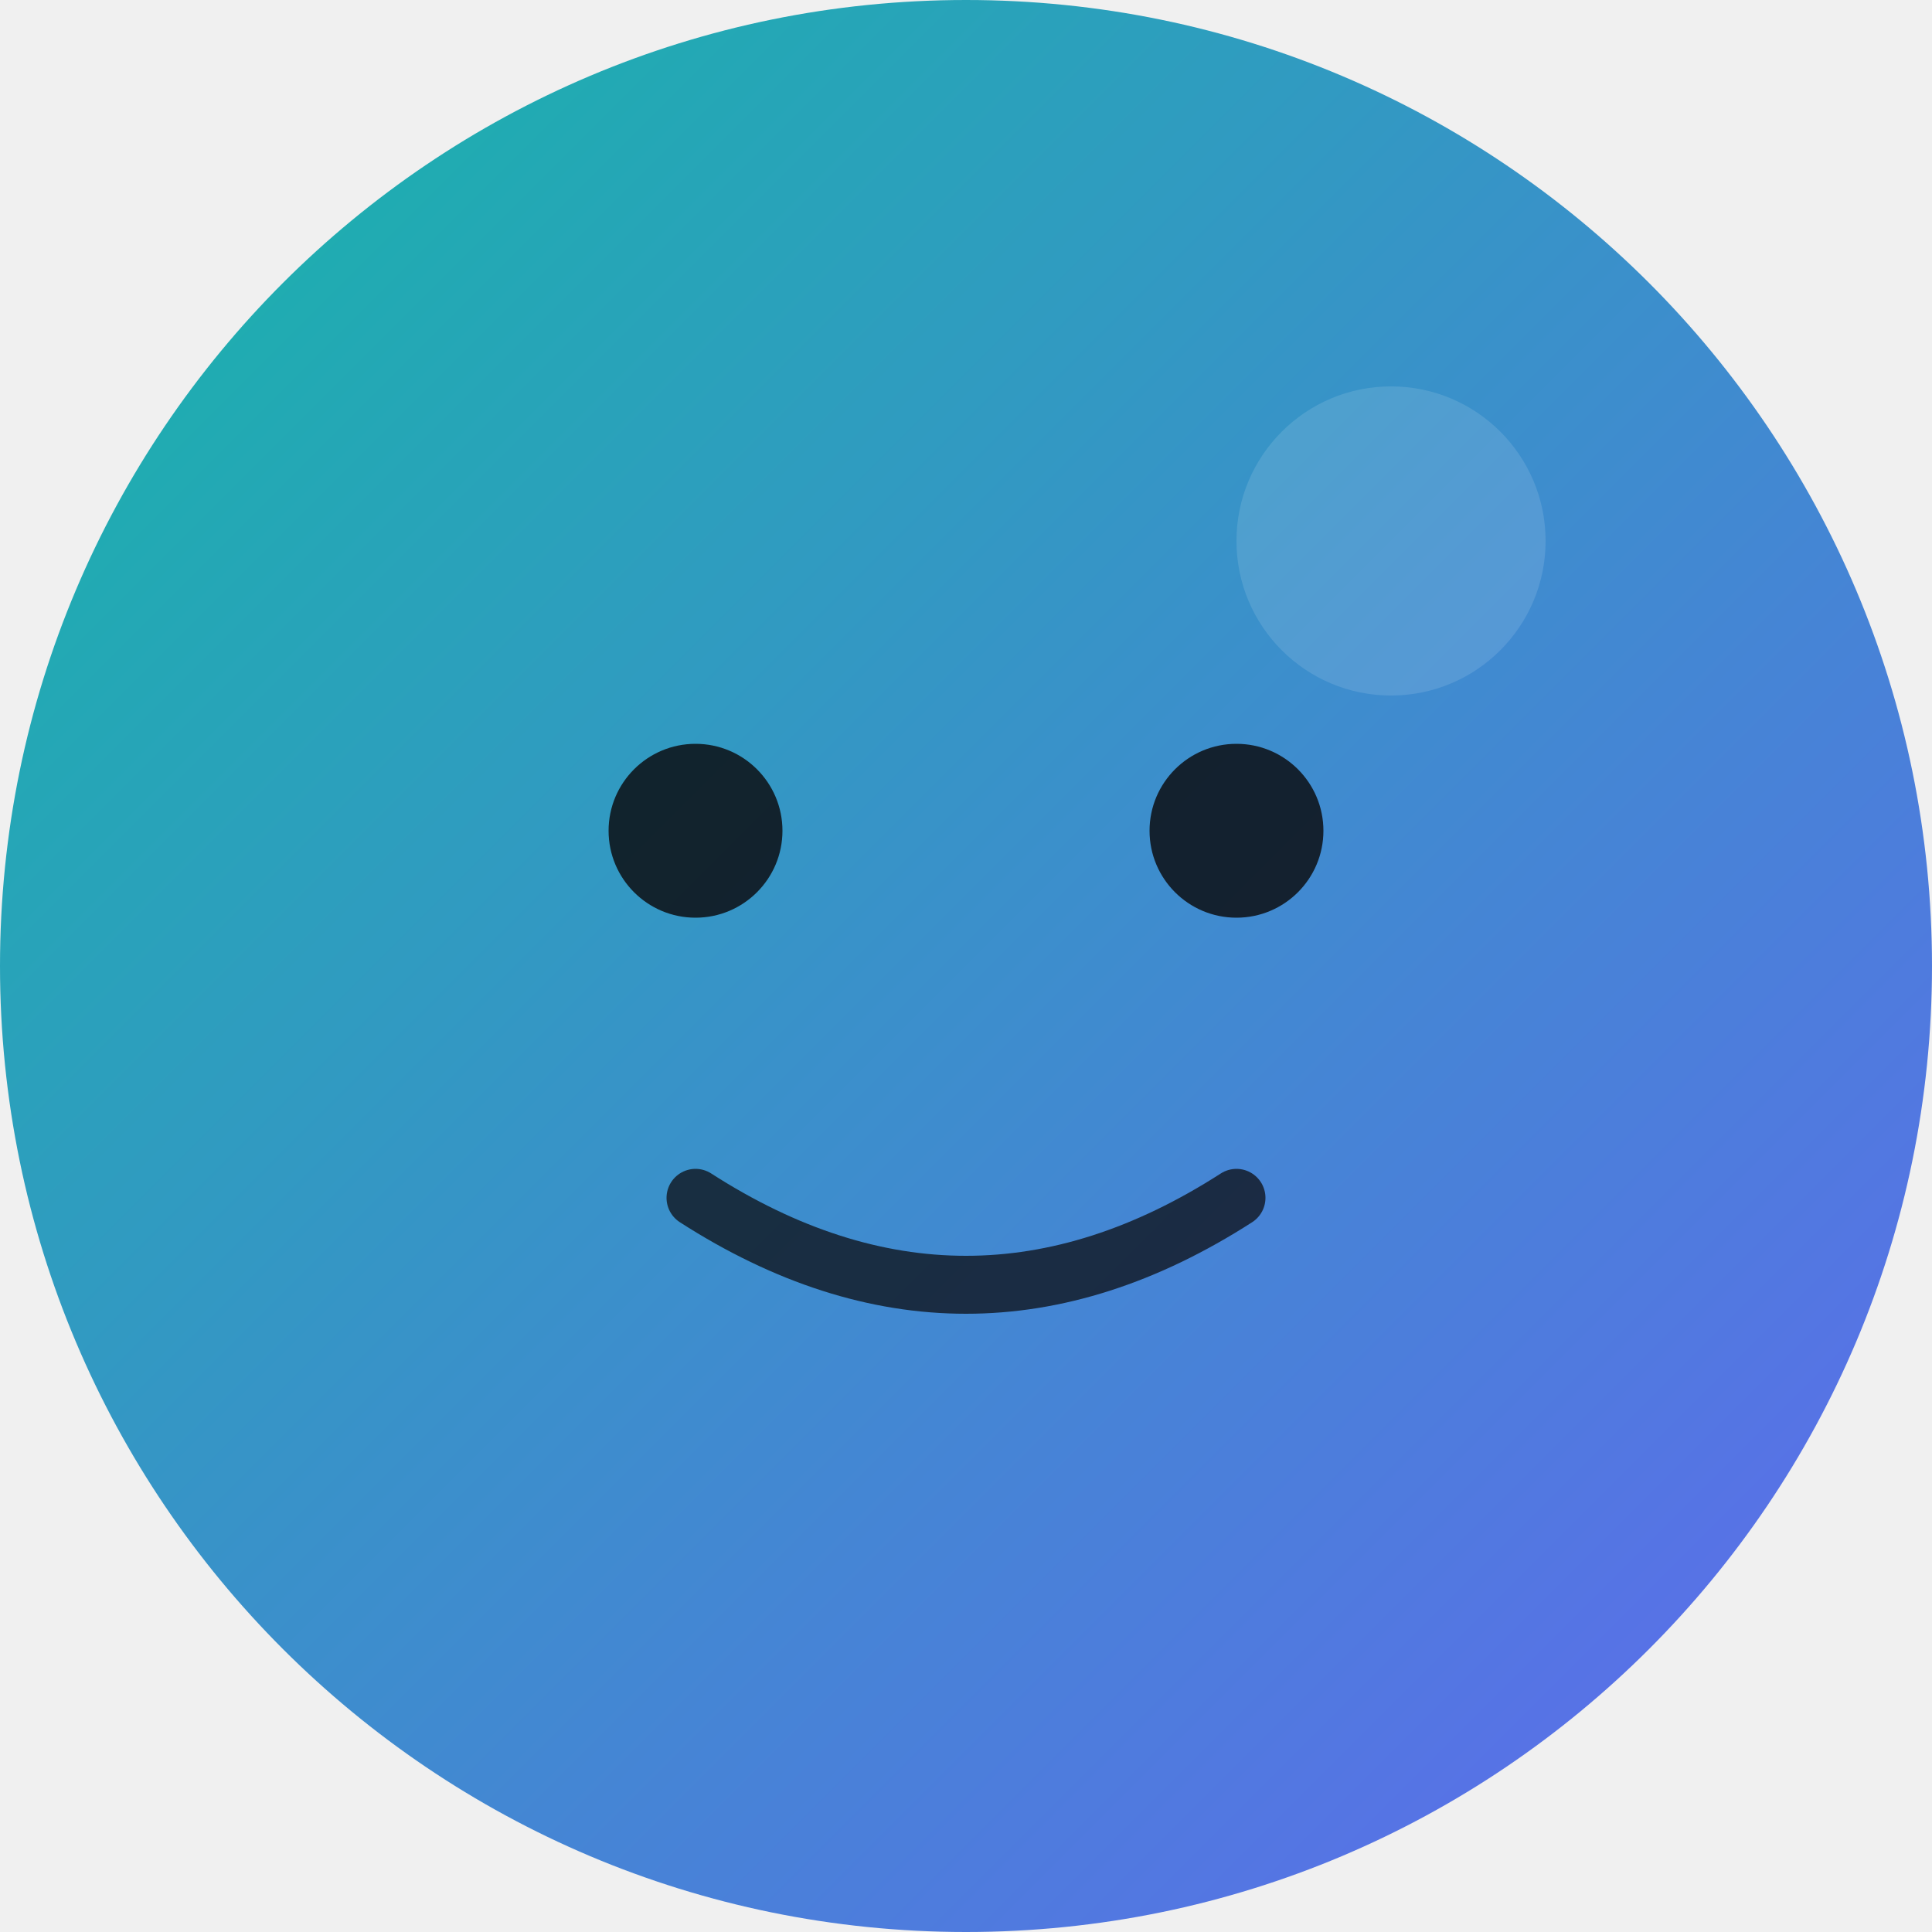
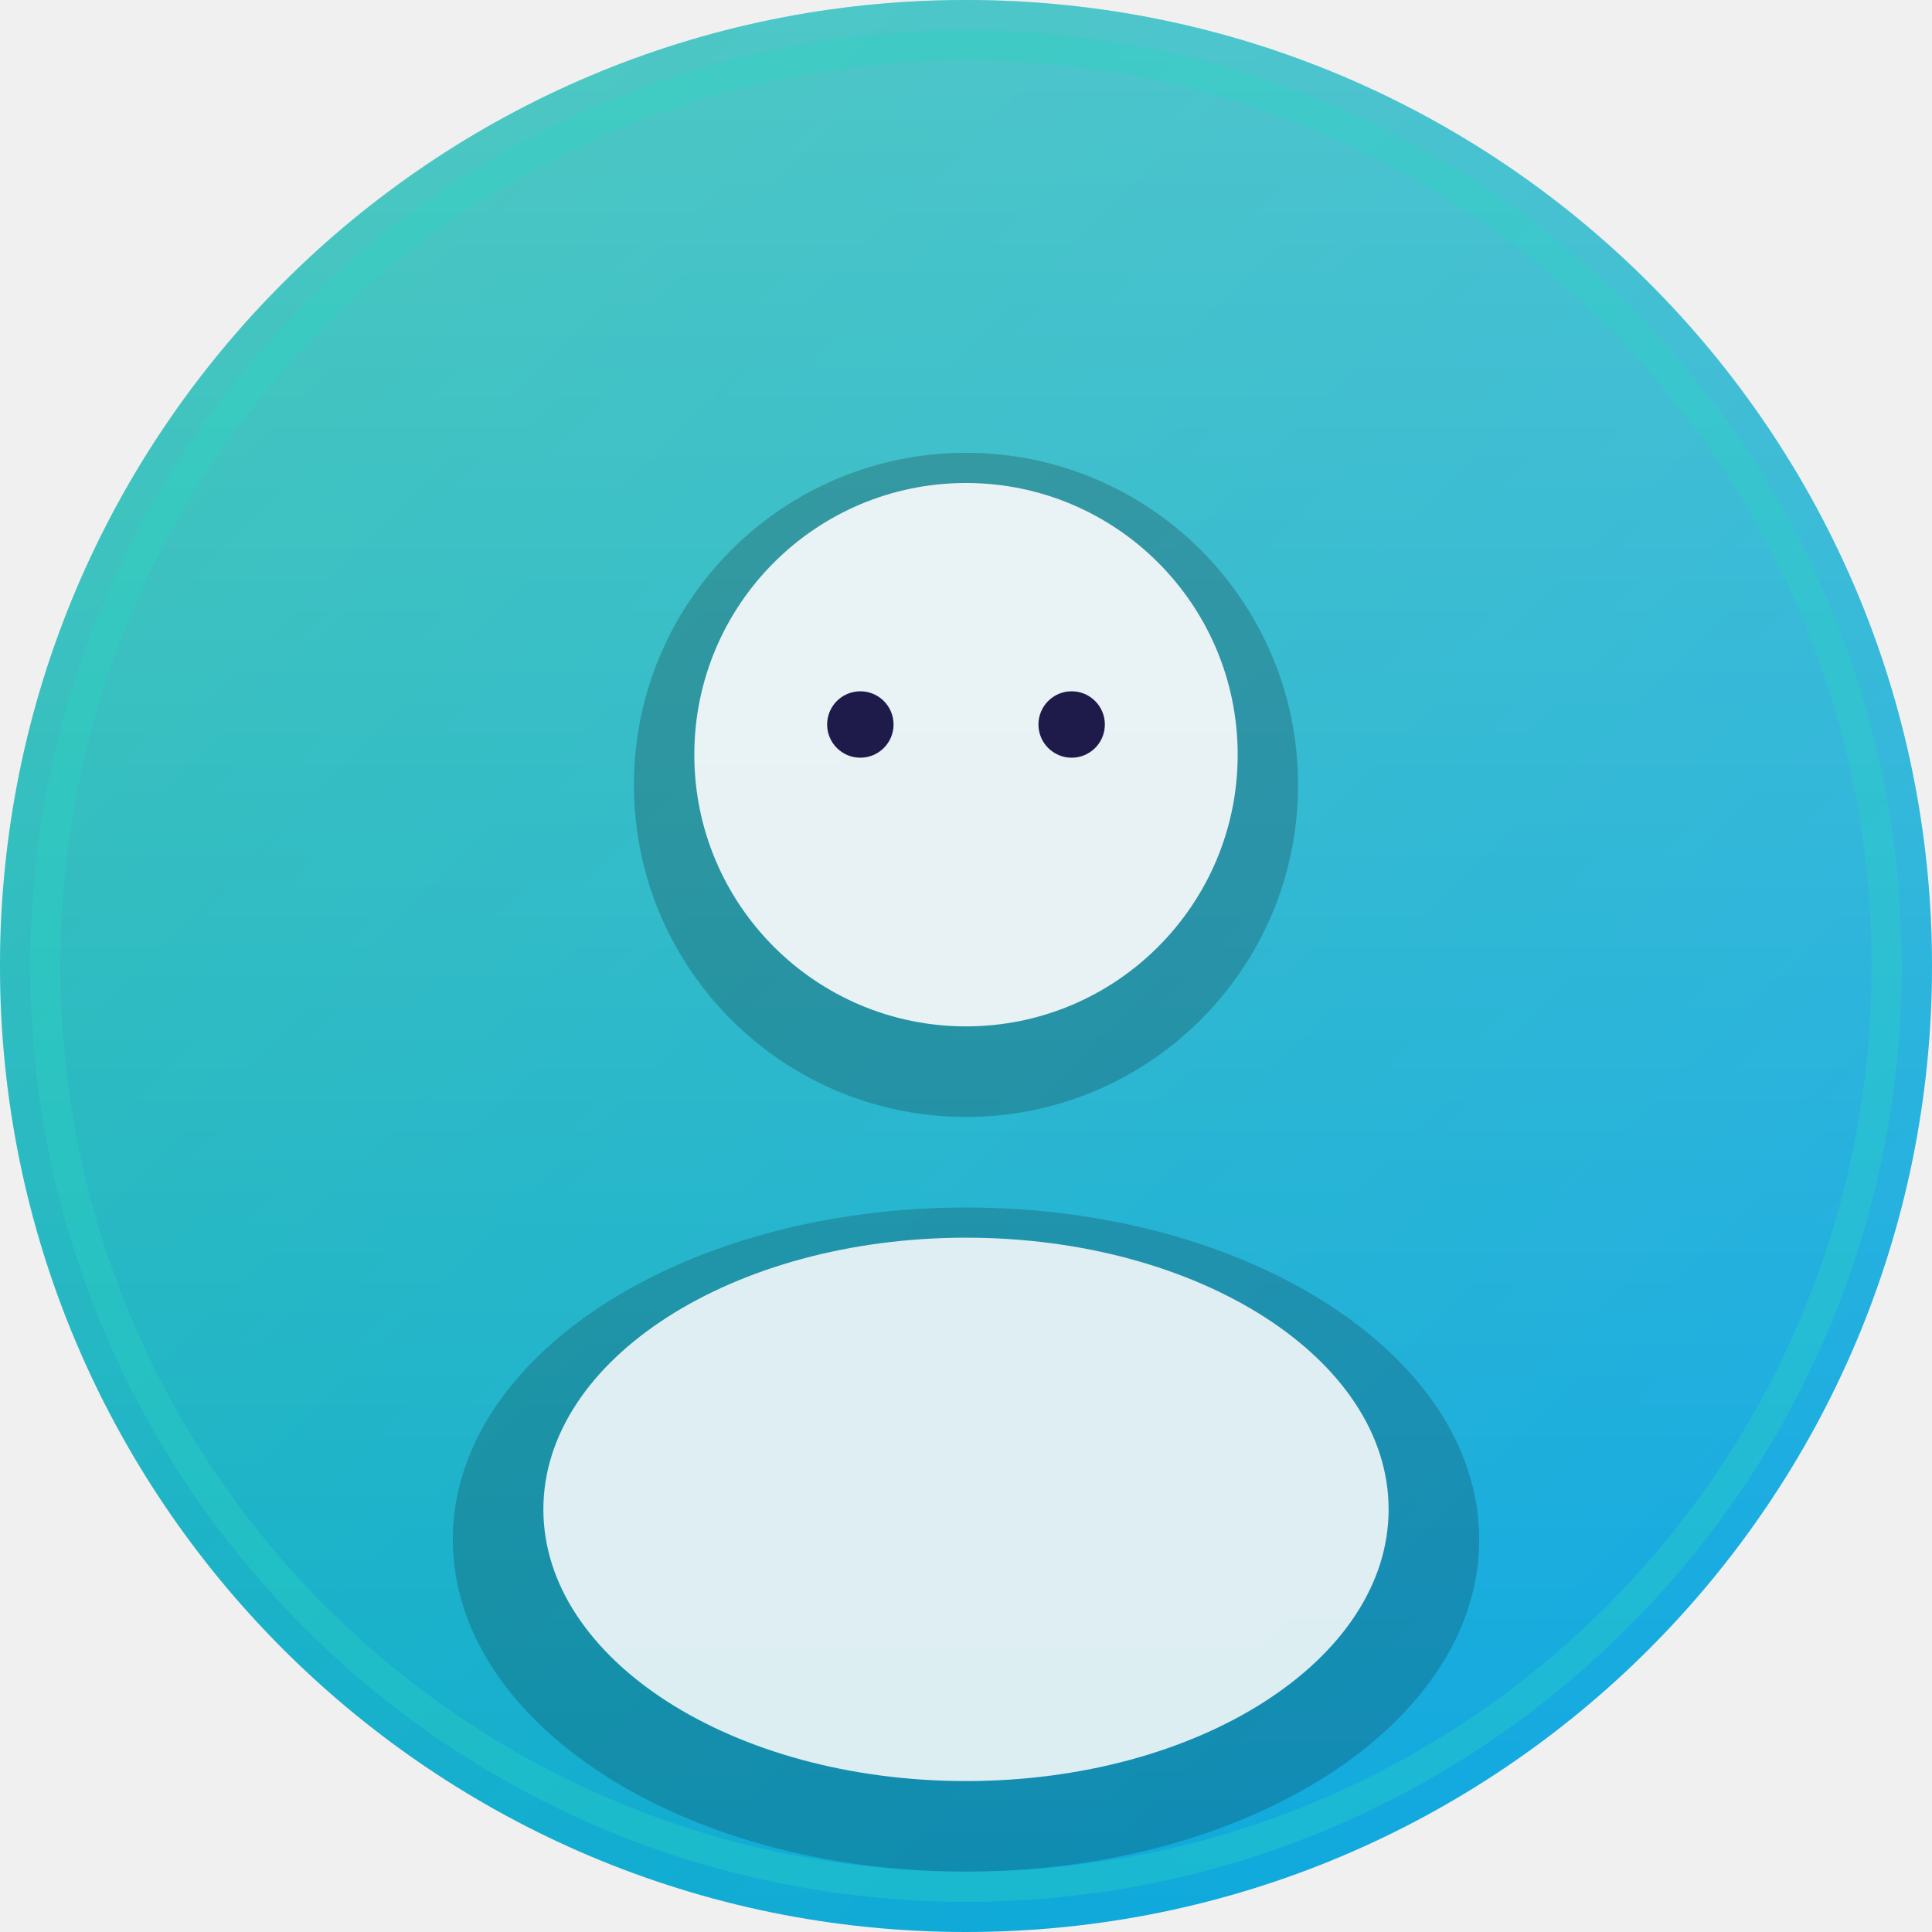
- <svg xmlns="http://www.w3.org/2000/svg" viewBox="0 0 100 100" width="128" height="128">
+ <svg xmlns="http://www.w3.org/2000/svg" viewBox="0 0 128 128" width="128" height="128">
  <defs>
-     <linearGradient id="g4" x1="0" y1="0" x2="1" y2="1">
+     <linearGradient id="bg4" x1="0" y1="0" x2="1" y2="1">
      <stop offset="0%" stop-color="#14B8A6" />
-       <stop offset="100%" stop-color="#6366F1" />
+       <stop offset="100%" stop-color="#0EA5E9" />
+     </linearGradient>
+     <linearGradient id="shine4" x1="0" y1="0" x2="0" y2="1">
+       <stop offset="0%" stop-color="#fff" stop-opacity="0.25" />
+       <stop offset="100%" stop-color="#fff" stop-opacity="0" />
    </linearGradient>
  </defs>
-   <circle cx="50" cy="50" r="50" fill="url(#g4)" />
-   <circle cx="36" cy="43" r="4.5" fill="#0c0e13" opacity="0.85" />
-   <circle cx="64" cy="43" r="4.5" fill="#0c0e13" opacity="0.85" />
-   <path d="M36 62 Q50 71 64 62" fill="none" stroke="#0c0e13" stroke-width="3" stroke-linecap="round" opacity="0.75" />
-   <circle cx="72" cy="28" r="8" fill="#fff" opacity="0.12" />
+   <circle cx="64" cy="64" r="64" fill="url(#bg4)" />
+   <circle cx="64" cy="64" r="64" fill="url(#shine4)" />
+   <circle cx="64" cy="52" r="22" fill="#0c0e13" opacity="0.22" />
+   <circle cx="64" cy="50" r="18" fill="#f8fafc" opacity="0.92" />
+   <ellipse cx="64" cy="102" rx="34" ry="22" fill="#0c0e13" opacity="0.2" />
+   <ellipse cx="64" cy="100" rx="28" ry="18" fill="#f8fafc" opacity="0.88" />
+   <circle cx="57" cy="48" r="2.2" fill="#1e1b4b" />
+   <circle cx="71" cy="48" r="2.2" fill="#1e1b4b" />
+   <circle cx="64" cy="64" r="61" fill="none" stroke="#2DD4BF" stroke-opacity="0.35" stroke-width="2" />
</svg>
